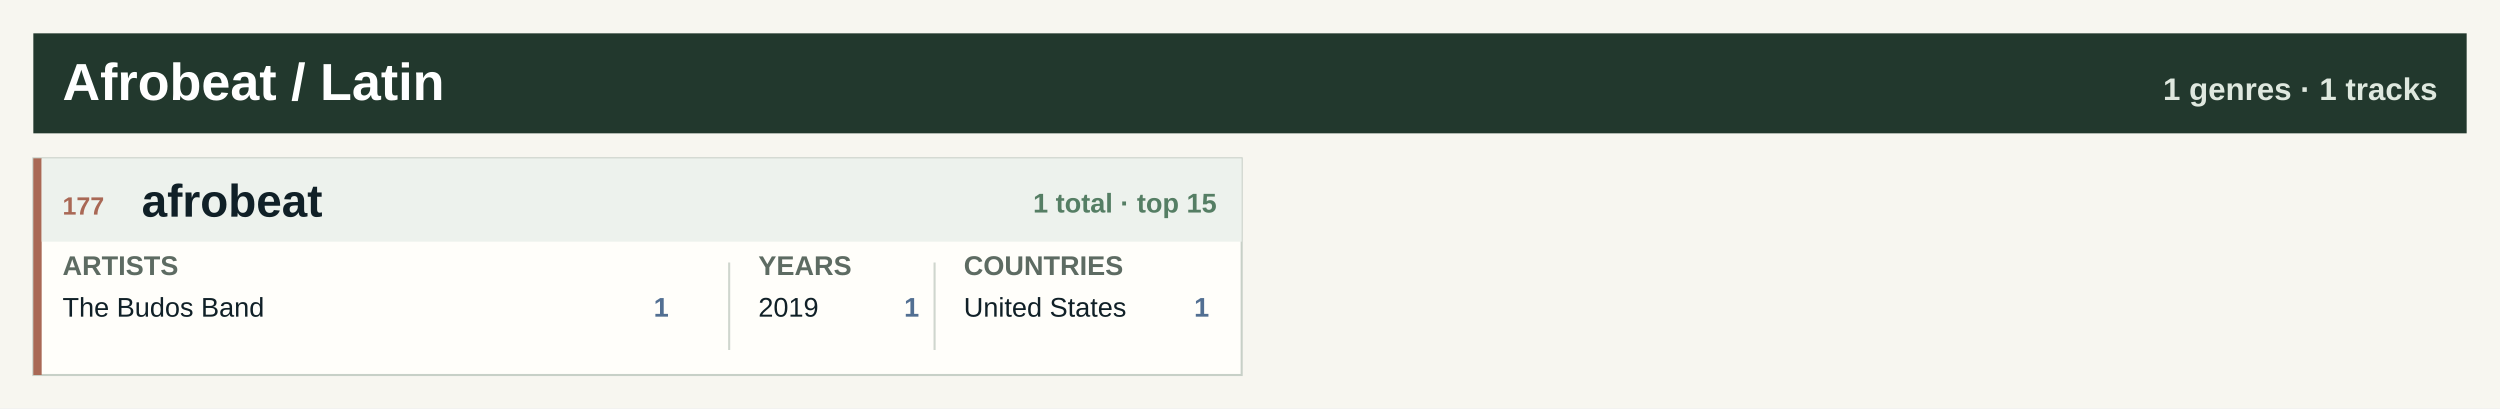
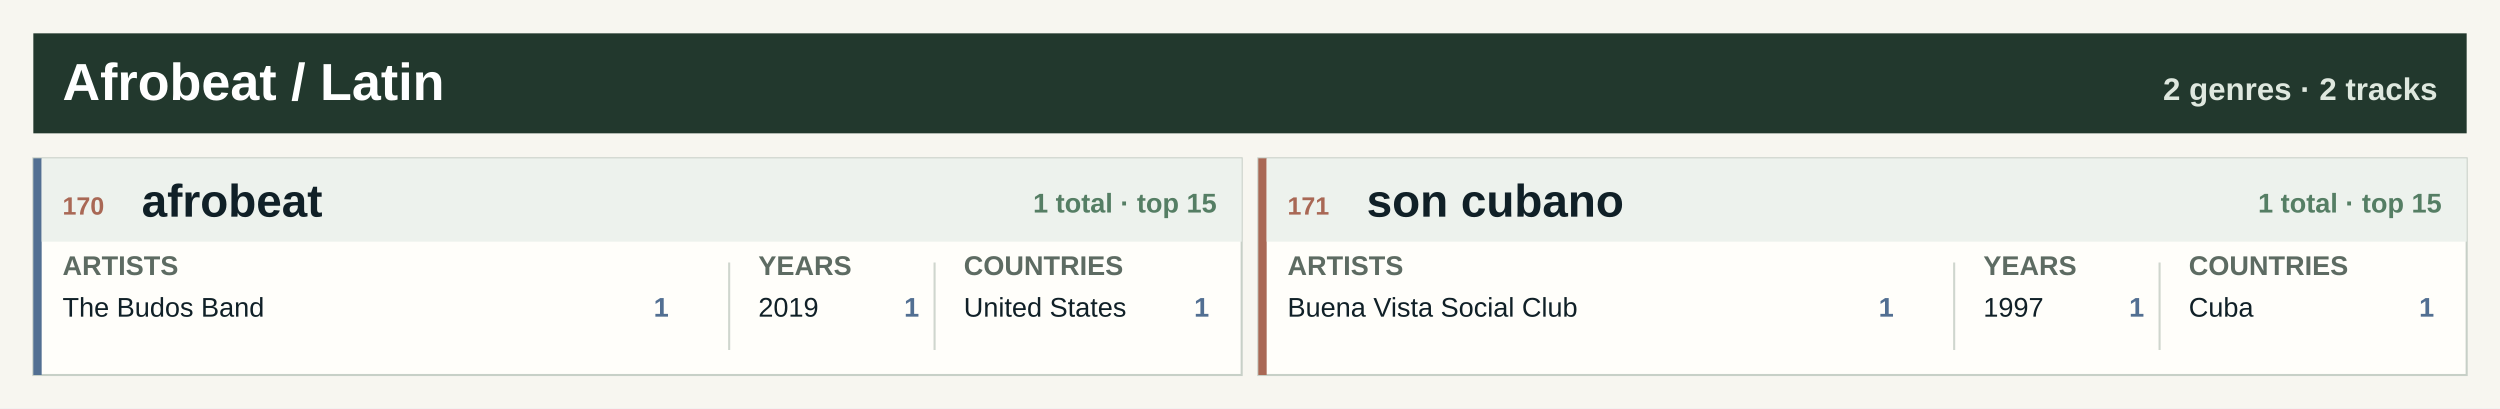
<svg xmlns="http://www.w3.org/2000/svg" width="1200" height="196" viewBox="0 0 1200 196" role="img" aria-label="Afrobeat / Latin genre atlas">
  <rect width="1200" height="196" fill="#f7f6f0" />
  <rect x="16" y="16" width="1168" height="48" fill="#22382d" />
  <text x="30.0" y="48.0" font-family="Segoe UI, Arial, sans-serif" font-size="25" font-weight="800" fill="#ffffff" text-anchor="start">Afrobeat / Latin</text>
-   <text x="1170.0" y="48.0" font-family="Segoe UI, Arial, sans-serif" font-size="15" font-weight="800" fill="#dfe8df" text-anchor="end">1 genres · 1 tracks</text>
+   <text x="1170.0" y="48.0" font-family="Segoe UI, Arial, sans-serif" font-size="15" font-weight="800" fill="#dfe8df" text-anchor="end">2 genres · 2 tracks</text>
  <rect x="16.0" y="76.0" width="580.0" height="104" fill="#fffefa" stroke="#c7d0c7" />
-   <rect x="16.0" y="76.0" width="4" height="104" fill="#a96855" />
+   <rect x="16.0" y="76.0" width="4" height="104" fill="#526f92" />
  <rect x="20.0" y="76.0" width="576.0" height="40" fill="#edf2ed" />
-   <text x="30.0" y="103.0" font-family="Segoe UI, Arial, sans-serif" font-size="12" font-weight="800" fill="#a96855" text-anchor="start">177</text>
+   <text x="30.0" y="103.0" font-family="Segoe UI, Arial, sans-serif" font-size="12" font-weight="800" fill="#a96855" text-anchor="start">170</text>
  <text x="68.0" y="104.0" font-family="Segoe UI, Arial, sans-serif" font-size="22" font-weight="800" fill="#102027" text-anchor="start">afrobeat</text>
  <text x="584.0" y="102.0" font-family="Segoe UI, Arial, sans-serif" font-size="13" font-weight="800" fill="#557e64" text-anchor="end">1 total · top 15</text>
  <text x="30.0" y="132.0" font-family="Segoe UI, Arial, sans-serif" font-size="13" font-weight="800" fill="#5d6b62" text-anchor="start">ARTISTS</text>
  <text x="364.0" y="132.0" font-family="Segoe UI, Arial, sans-serif" font-size="13" font-weight="800" fill="#5d6b62" text-anchor="start">YEARS</text>
  <text x="462.6" y="132.0" font-family="Segoe UI, Arial, sans-serif" font-size="13" font-weight="800" fill="#5d6b62" text-anchor="start">COUNTRIES</text>
  <line x1="350.0" y1="126.0" x2="350.0" y2="168.0" stroke="#cfd6ce" />
  <line x1="448.6" y1="126.0" x2="448.6" y2="168.0" stroke="#cfd6ce" />
  <text x="30.0" y="152.0" font-family="Segoe UI, Arial, sans-serif" font-size="13" font-weight="400" fill="#102027" text-anchor="start">The Budos Band</text>
  <text x="321.0" y="152.0" font-family="Segoe UI, Arial, sans-serif" font-size="13" font-weight="800" fill="#526f92" text-anchor="end">1</text>
  <text x="364.0" y="152.0" font-family="Segoe UI, Arial, sans-serif" font-size="13" font-weight="400" fill="#102027" text-anchor="start">2019</text>
  <text x="441.2" y="152.0" font-family="Segoe UI, Arial, sans-serif" font-size="13" font-weight="800" fill="#526f92" text-anchor="end">1</text>
  <text x="462.6" y="152.0" font-family="Segoe UI, Arial, sans-serif" font-size="13" font-weight="400" fill="#102027" text-anchor="start">United States</text>
  <text x="580.4" y="152.0" font-family="Segoe UI, Arial, sans-serif" font-size="13" font-weight="800" fill="#526f92" text-anchor="end">1</text>
+   <rect x="604.0" y="76.0" width="580.0" height="104" fill="#fffefa" stroke="#c7d0c7" />
+   <rect x="604.0" y="76.0" width="4" height="104" fill="#a96855" />
+   <rect x="608.0" y="76.0" width="576.0" height="40" fill="#edf2ed" />
+   <text x="618.0" y="103.0" font-family="Segoe UI, Arial, sans-serif" font-size="12" font-weight="800" fill="#a96855" text-anchor="start">171</text>
+   <text x="656.0" y="104.0" font-family="Segoe UI, Arial, sans-serif" font-size="22" font-weight="800" fill="#102027" text-anchor="start">son cubano</text>
+   <text x="1172.0" y="102.0" font-family="Segoe UI, Arial, sans-serif" font-size="13" font-weight="800" fill="#557e64" text-anchor="end">1 total · top 15</text>
+   <text x="618.0" y="132.0" font-family="Segoe UI, Arial, sans-serif" font-size="13" font-weight="800" fill="#5d6b62" text-anchor="start">ARTISTS</text>
+   <text x="952.0" y="132.0" font-family="Segoe UI, Arial, sans-serif" font-size="13" font-weight="800" fill="#5d6b62" text-anchor="start">YEARS</text>
+   <text x="1050.6" y="132.0" font-family="Segoe UI, Arial, sans-serif" font-size="13" font-weight="800" fill="#5d6b62" text-anchor="start">COUNTRIES</text>
+   <line x1="938.0" y1="126.0" x2="938.0" y2="168.0" stroke="#cfd6ce" />
+   <line x1="1036.6" y1="126.0" x2="1036.6" y2="168.0" stroke="#cfd6ce" />
+   <text x="618.0" y="152.0" font-family="Segoe UI, Arial, sans-serif" font-size="13" font-weight="400" fill="#102027" text-anchor="start">Buena Vista Social Club</text>
+   <text x="909.0" y="152.0" font-family="Segoe UI, Arial, sans-serif" font-size="13" font-weight="800" fill="#526f92" text-anchor="end">1</text>
+   <text x="952.0" y="152.0" font-family="Segoe UI, Arial, sans-serif" font-size="13" font-weight="400" fill="#102027" text-anchor="start">1997</text>
+   <text x="1029.2" y="152.0" font-family="Segoe UI, Arial, sans-serif" font-size="13" font-weight="800" fill="#526f92" text-anchor="end">1</text>
+   <text x="1050.6" y="152.0" font-family="Segoe UI, Arial, sans-serif" font-size="13" font-weight="400" fill="#102027" text-anchor="start">Cuba</text>
+   <text x="1168.4" y="152.0" font-family="Segoe UI, Arial, sans-serif" font-size="13" font-weight="800" fill="#526f92" text-anchor="end">1</text>
</svg>
